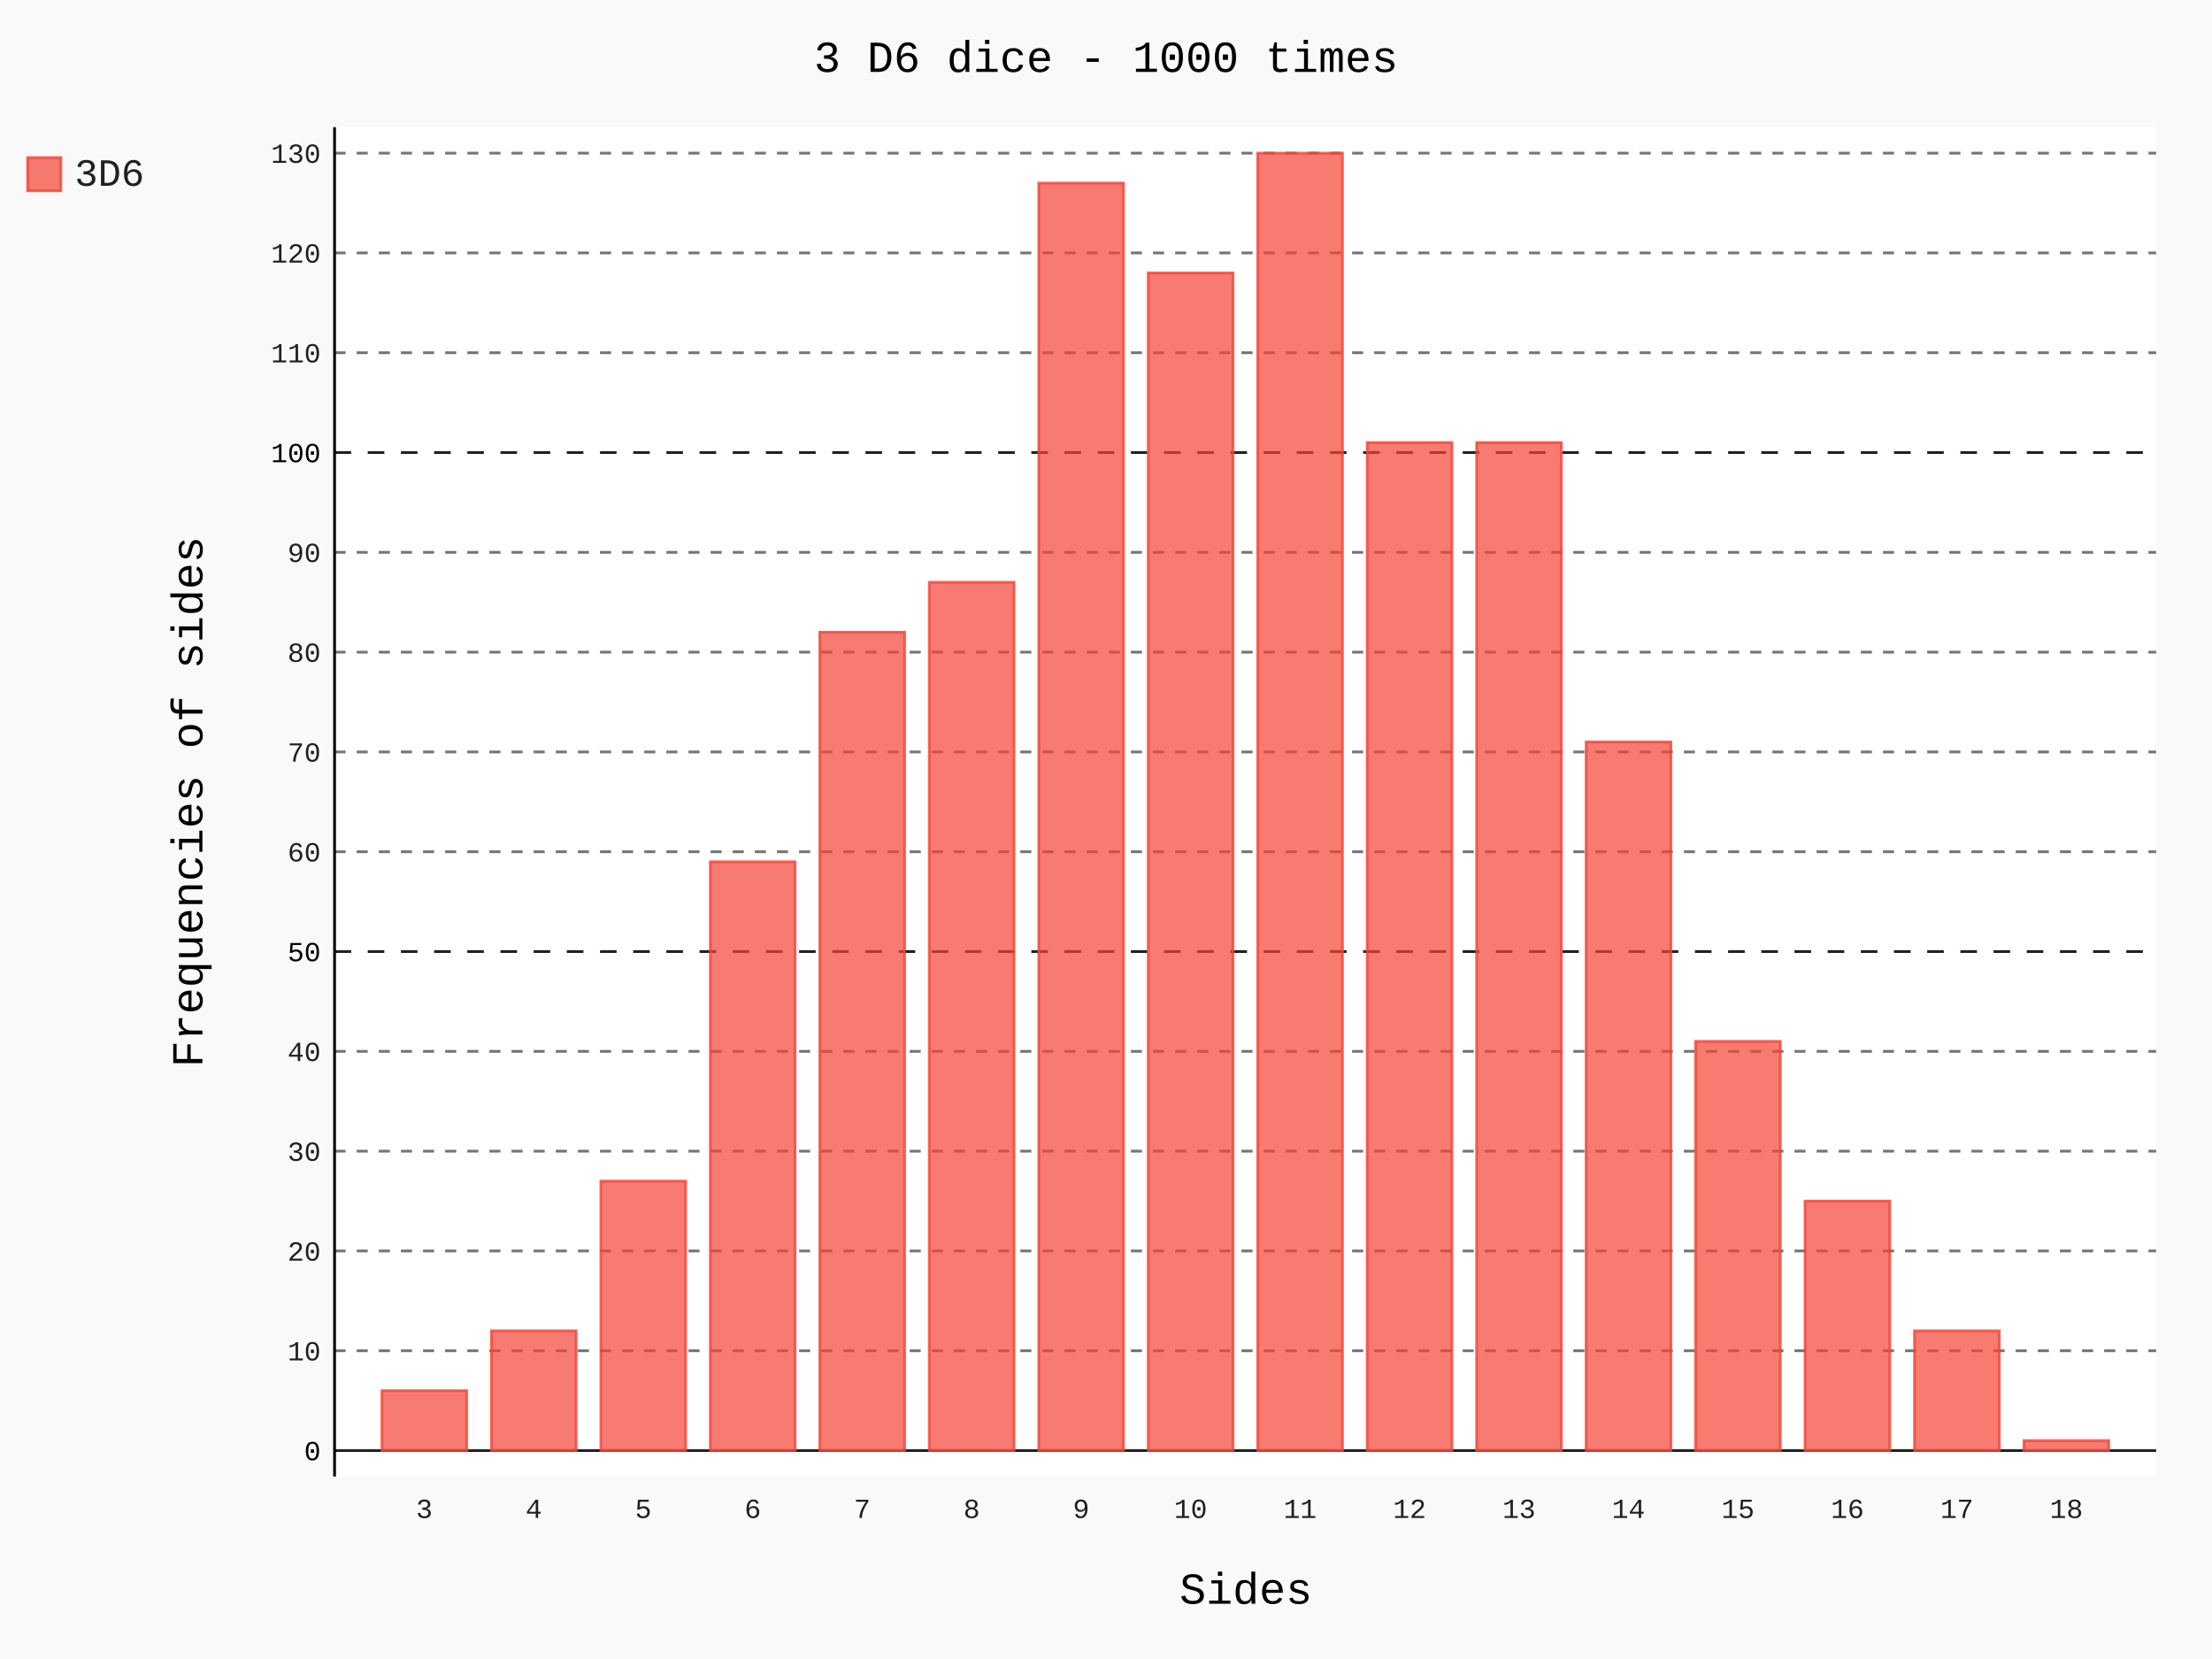
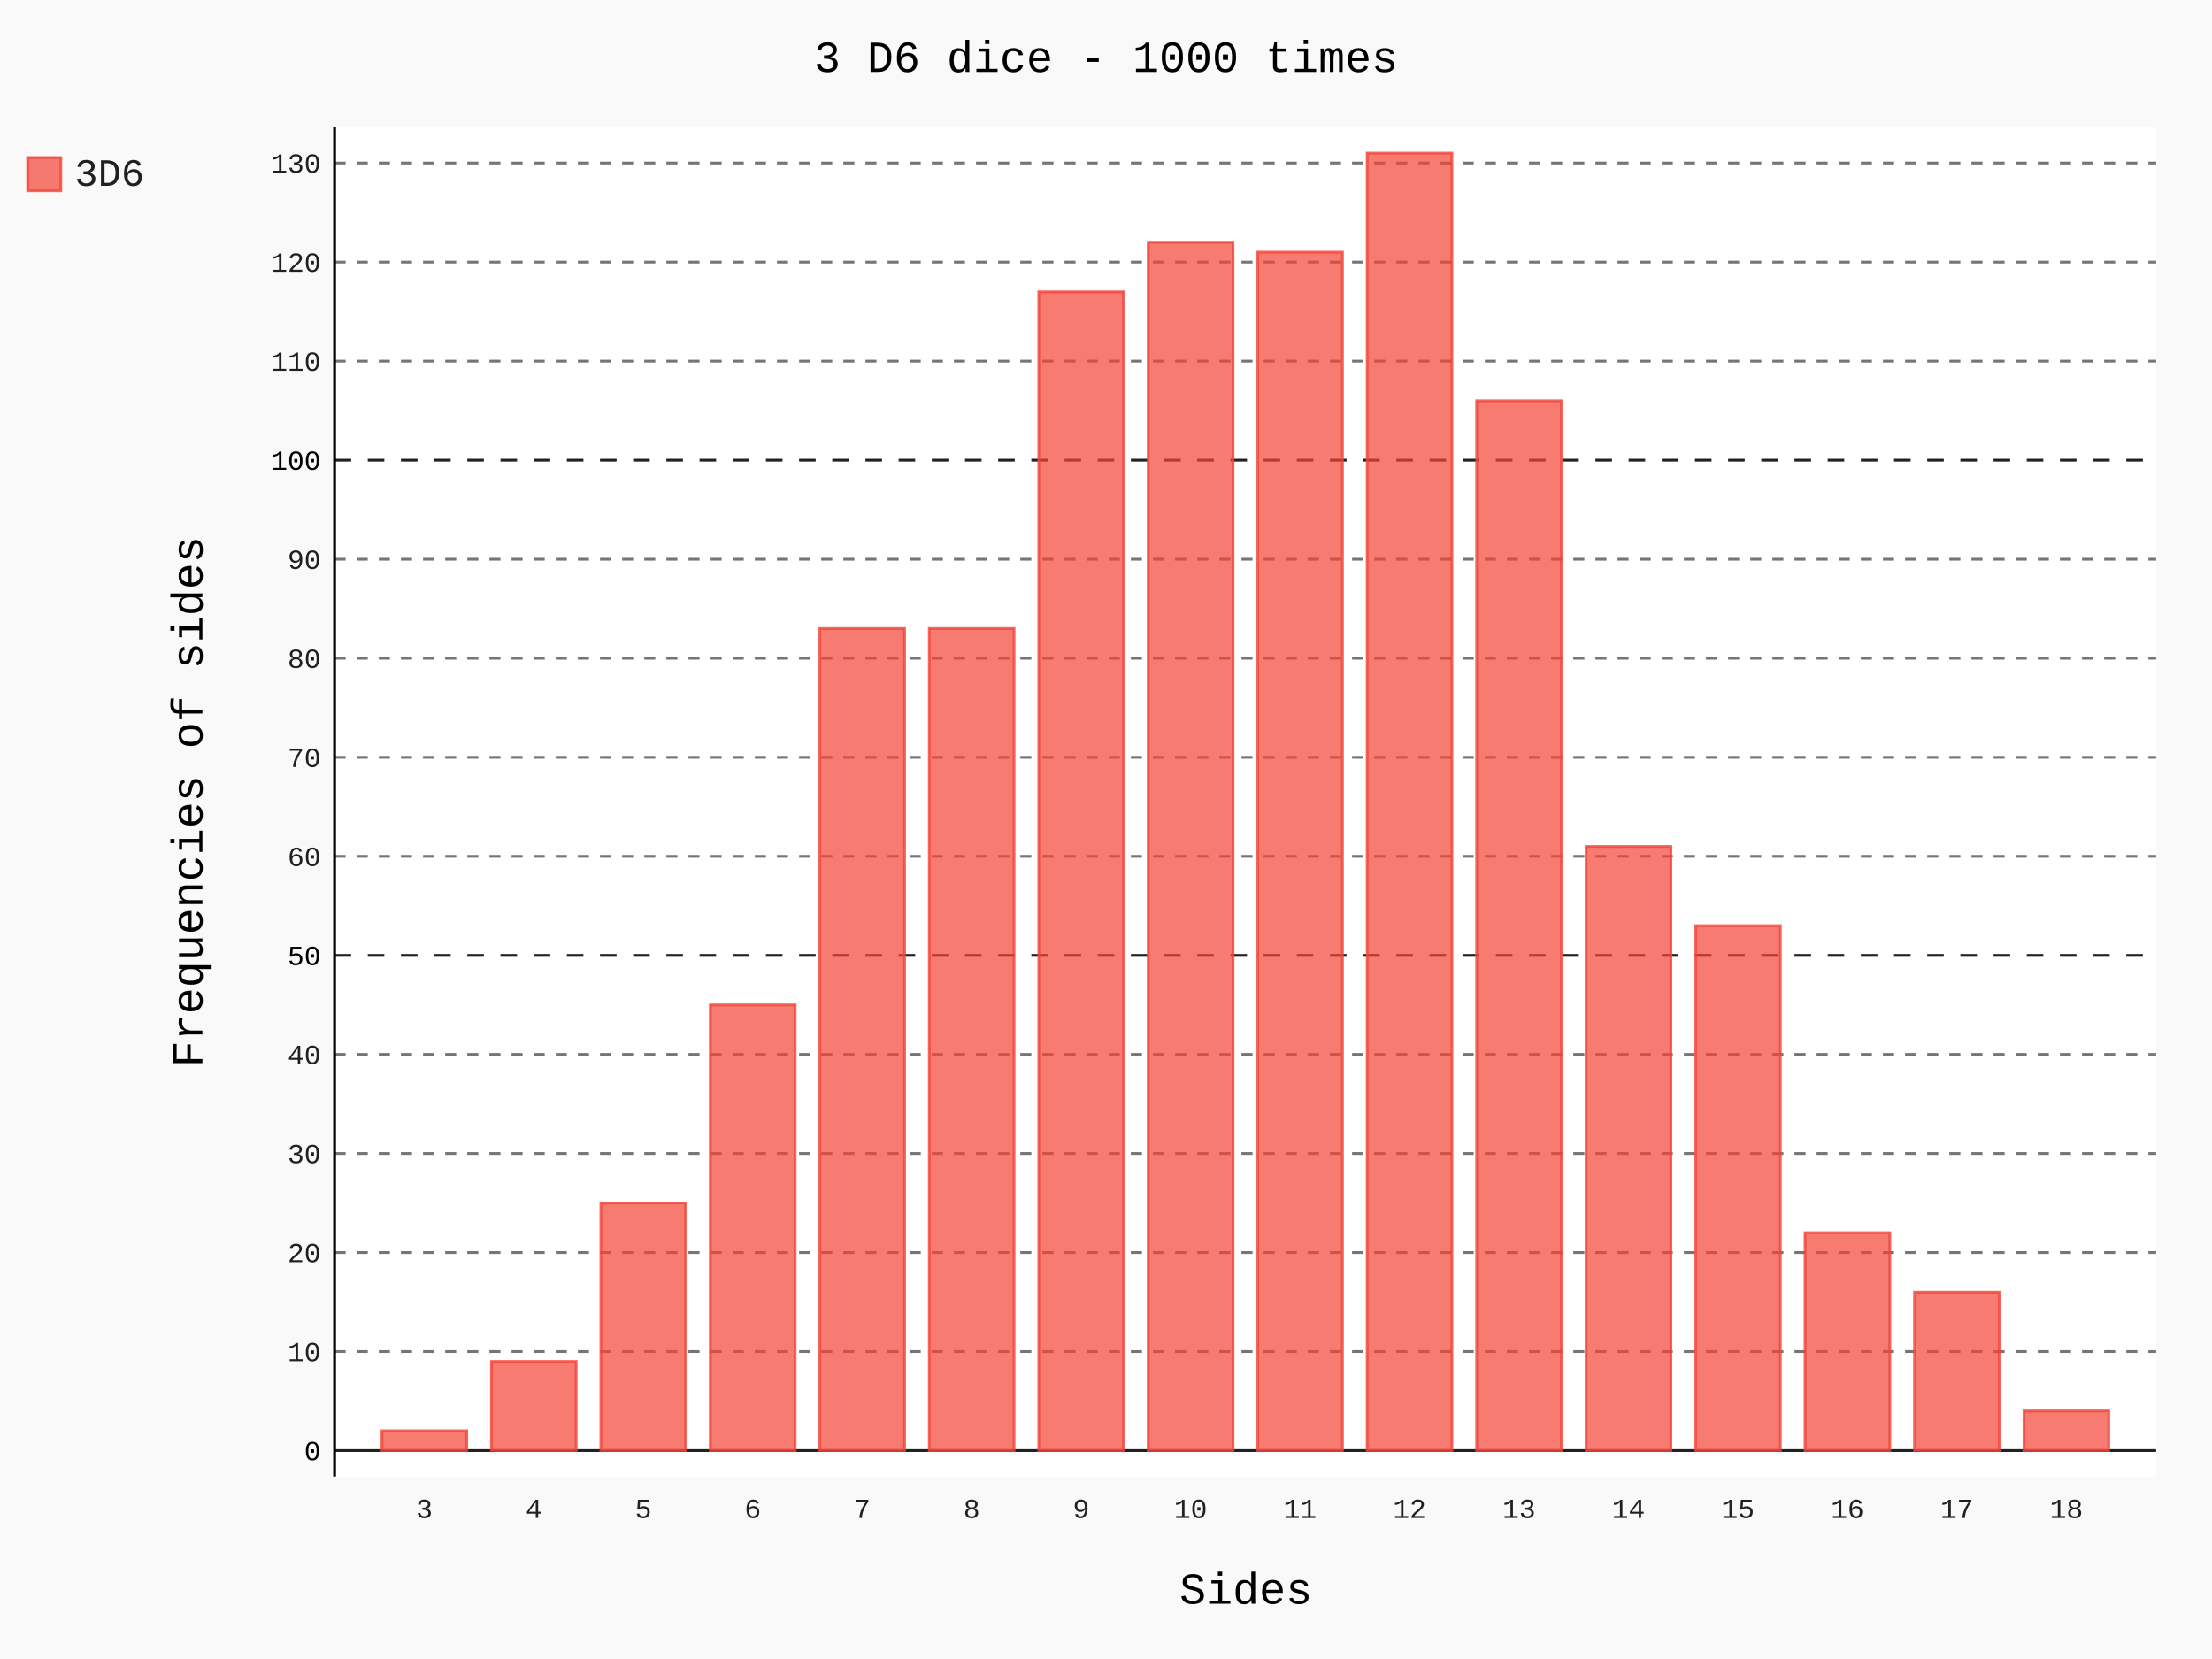
- <svg xmlns="http://www.w3.org/2000/svg" class="pygal-chart" id="chart-496b58f3-f1a2-4c15-b93a-d50d403ee56e" viewBox="0 0 800 600">
+ <svg xmlns="http://www.w3.org/2000/svg" class="pygal-chart" id="chart-b565e3f2-1ee7-4c2a-9924-fe5c5ed8a418" viewBox="0 0 800 600">
  <defs>
-     <style type="text/css">#chart-496b58f3-f1a2-4c15-b93a-d50d403ee56e{-webkit-user-select:none;-webkit-font-smoothing:antialiased;font-family:Consolas,"Liberation Mono",Menlo,Courier,monospace}#chart-496b58f3-f1a2-4c15-b93a-d50d403ee56e .title{font-family:Consolas,"Liberation Mono",Menlo,Courier,monospace;font-size:16px}#chart-496b58f3-f1a2-4c15-b93a-d50d403ee56e .legends .legend text{font-family:Consolas,"Liberation Mono",Menlo,Courier,monospace;font-size:14px}#chart-496b58f3-f1a2-4c15-b93a-d50d403ee56e .axis text{font-family:Consolas,"Liberation Mono",Menlo,Courier,monospace;font-size:10px}#chart-496b58f3-f1a2-4c15-b93a-d50d403ee56e .axis text.major{font-family:Consolas,"Liberation Mono",Menlo,Courier,monospace;font-size:10px}#chart-496b58f3-f1a2-4c15-b93a-d50d403ee56e .text-overlay text.value{font-family:Consolas,"Liberation Mono",Menlo,Courier,monospace;font-size:16px}#chart-496b58f3-f1a2-4c15-b93a-d50d403ee56e .text-overlay text.label{font-family:Consolas,"Liberation Mono",Menlo,Courier,monospace;font-size:10px}#chart-496b58f3-f1a2-4c15-b93a-d50d403ee56e .tooltip{font-family:Consolas,"Liberation Mono",Menlo,Courier,monospace;font-size:14px}#chart-496b58f3-f1a2-4c15-b93a-d50d403ee56e text.no_data{font-family:Consolas,"Liberation Mono",Menlo,Courier,monospace;font-size:64px}
- #chart-496b58f3-f1a2-4c15-b93a-d50d403ee56e{background-color:rgba(249,249,249,1)}#chart-496b58f3-f1a2-4c15-b93a-d50d403ee56e path,#chart-496b58f3-f1a2-4c15-b93a-d50d403ee56e line,#chart-496b58f3-f1a2-4c15-b93a-d50d403ee56e rect,#chart-496b58f3-f1a2-4c15-b93a-d50d403ee56e circle{-webkit-transition:150ms;-moz-transition:150ms;transition:150ms}#chart-496b58f3-f1a2-4c15-b93a-d50d403ee56e .graph &gt; .background{fill:rgba(249,249,249,1)}#chart-496b58f3-f1a2-4c15-b93a-d50d403ee56e .plot &gt; .background{fill:rgba(255,255,255,1)}#chart-496b58f3-f1a2-4c15-b93a-d50d403ee56e .graph{fill:rgba(0,0,0,.87)}#chart-496b58f3-f1a2-4c15-b93a-d50d403ee56e text.no_data{fill:rgba(0,0,0,1)}#chart-496b58f3-f1a2-4c15-b93a-d50d403ee56e .title{fill:rgba(0,0,0,1)}#chart-496b58f3-f1a2-4c15-b93a-d50d403ee56e .legends .legend text{fill:rgba(0,0,0,.87)}#chart-496b58f3-f1a2-4c15-b93a-d50d403ee56e .legends .legend:hover text{fill:rgba(0,0,0,1)}#chart-496b58f3-f1a2-4c15-b93a-d50d403ee56e .axis .line{stroke:rgba(0,0,0,1)}#chart-496b58f3-f1a2-4c15-b93a-d50d403ee56e .axis .guide.line{stroke:rgba(0,0,0,.54)}#chart-496b58f3-f1a2-4c15-b93a-d50d403ee56e .axis .major.line{stroke:rgba(0,0,0,.87)}#chart-496b58f3-f1a2-4c15-b93a-d50d403ee56e .axis text.major{fill:rgba(0,0,0,1)}#chart-496b58f3-f1a2-4c15-b93a-d50d403ee56e .axis.y .guides:hover .guide.line,#chart-496b58f3-f1a2-4c15-b93a-d50d403ee56e .line-graph .axis.x .guides:hover .guide.line,#chart-496b58f3-f1a2-4c15-b93a-d50d403ee56e .stackedline-graph .axis.x .guides:hover .guide.line,#chart-496b58f3-f1a2-4c15-b93a-d50d403ee56e .xy-graph .axis.x .guides:hover .guide.line{stroke:rgba(0,0,0,1)}#chart-496b58f3-f1a2-4c15-b93a-d50d403ee56e .axis .guides:hover text{fill:rgba(0,0,0,1)}#chart-496b58f3-f1a2-4c15-b93a-d50d403ee56e .reactive{fill-opacity:.7;stroke-opacity:.8}#chart-496b58f3-f1a2-4c15-b93a-d50d403ee56e .ci{stroke:rgba(0,0,0,.87)}#chart-496b58f3-f1a2-4c15-b93a-d50d403ee56e .reactive.active,#chart-496b58f3-f1a2-4c15-b93a-d50d403ee56e .active .reactive{fill-opacity:.8;stroke-opacity:.9;stroke-width:4}#chart-496b58f3-f1a2-4c15-b93a-d50d403ee56e .ci .reactive.active{stroke-width:1.5}#chart-496b58f3-f1a2-4c15-b93a-d50d403ee56e .series text{fill:rgba(0,0,0,1)}#chart-496b58f3-f1a2-4c15-b93a-d50d403ee56e .tooltip rect{fill:rgba(255,255,255,1);stroke:rgba(0,0,0,1);-webkit-transition:opacity 150ms;-moz-transition:opacity 150ms;transition:opacity 150ms}#chart-496b58f3-f1a2-4c15-b93a-d50d403ee56e .tooltip .label{fill:rgba(0,0,0,.87)}#chart-496b58f3-f1a2-4c15-b93a-d50d403ee56e .tooltip .label{fill:rgba(0,0,0,.87)}#chart-496b58f3-f1a2-4c15-b93a-d50d403ee56e .tooltip .legend{font-size:.8em;fill:rgba(0,0,0,.54)}#chart-496b58f3-f1a2-4c15-b93a-d50d403ee56e .tooltip .x_label{font-size:.6em;fill:rgba(0,0,0,1)}#chart-496b58f3-f1a2-4c15-b93a-d50d403ee56e .tooltip .xlink{font-size:.5em;text-decoration:underline}#chart-496b58f3-f1a2-4c15-b93a-d50d403ee56e .tooltip .value{font-size:1.5em}#chart-496b58f3-f1a2-4c15-b93a-d50d403ee56e .bound{font-size:.5em}#chart-496b58f3-f1a2-4c15-b93a-d50d403ee56e .max-value{font-size:.75em;fill:rgba(0,0,0,.54)}#chart-496b58f3-f1a2-4c15-b93a-d50d403ee56e .map-element{fill:rgba(255,255,255,1);stroke:rgba(0,0,0,.54) !important}#chart-496b58f3-f1a2-4c15-b93a-d50d403ee56e .map-element .reactive{fill-opacity:inherit;stroke-opacity:inherit}#chart-496b58f3-f1a2-4c15-b93a-d50d403ee56e .color-0,#chart-496b58f3-f1a2-4c15-b93a-d50d403ee56e .color-0 a:visited{stroke:#F44336;fill:#F44336}#chart-496b58f3-f1a2-4c15-b93a-d50d403ee56e .text-overlay .color-0 text{fill:black}
- #chart-496b58f3-f1a2-4c15-b93a-d50d403ee56e text.no_data{text-anchor:middle}#chart-496b58f3-f1a2-4c15-b93a-d50d403ee56e .guide.line{fill:none}#chart-496b58f3-f1a2-4c15-b93a-d50d403ee56e .centered{text-anchor:middle}#chart-496b58f3-f1a2-4c15-b93a-d50d403ee56e .title{text-anchor:middle}#chart-496b58f3-f1a2-4c15-b93a-d50d403ee56e .legends .legend text{fill-opacity:1}#chart-496b58f3-f1a2-4c15-b93a-d50d403ee56e .axis.x text{text-anchor:middle}#chart-496b58f3-f1a2-4c15-b93a-d50d403ee56e .axis.x:not(.web) text[transform]{text-anchor:start}#chart-496b58f3-f1a2-4c15-b93a-d50d403ee56e .axis.x:not(.web) text[transform].backwards{text-anchor:end}#chart-496b58f3-f1a2-4c15-b93a-d50d403ee56e .axis.y text{text-anchor:end}#chart-496b58f3-f1a2-4c15-b93a-d50d403ee56e .axis.y text[transform].backwards{text-anchor:start}#chart-496b58f3-f1a2-4c15-b93a-d50d403ee56e .axis.y2 text{text-anchor:start}#chart-496b58f3-f1a2-4c15-b93a-d50d403ee56e .axis.y2 text[transform].backwards{text-anchor:end}#chart-496b58f3-f1a2-4c15-b93a-d50d403ee56e .axis .guide.line{stroke-dasharray:4,4}#chart-496b58f3-f1a2-4c15-b93a-d50d403ee56e .axis .major.guide.line{stroke-dasharray:6,6}#chart-496b58f3-f1a2-4c15-b93a-d50d403ee56e .horizontal .axis.y .guide.line,#chart-496b58f3-f1a2-4c15-b93a-d50d403ee56e .horizontal .axis.y2 .guide.line,#chart-496b58f3-f1a2-4c15-b93a-d50d403ee56e .vertical .axis.x .guide.line{opacity:0}#chart-496b58f3-f1a2-4c15-b93a-d50d403ee56e .horizontal .axis.always_show .guide.line,#chart-496b58f3-f1a2-4c15-b93a-d50d403ee56e .vertical .axis.always_show .guide.line{opacity:1 !important}#chart-496b58f3-f1a2-4c15-b93a-d50d403ee56e .axis.y .guides:hover .guide.line,#chart-496b58f3-f1a2-4c15-b93a-d50d403ee56e .axis.y2 .guides:hover .guide.line,#chart-496b58f3-f1a2-4c15-b93a-d50d403ee56e .axis.x .guides:hover .guide.line{opacity:1}#chart-496b58f3-f1a2-4c15-b93a-d50d403ee56e .axis .guides:hover text{opacity:1}#chart-496b58f3-f1a2-4c15-b93a-d50d403ee56e .nofill{fill:none}#chart-496b58f3-f1a2-4c15-b93a-d50d403ee56e .subtle-fill{fill-opacity:.2}#chart-496b58f3-f1a2-4c15-b93a-d50d403ee56e .dot{stroke-width:1px;fill-opacity:1}#chart-496b58f3-f1a2-4c15-b93a-d50d403ee56e .dot.active{stroke-width:5px}#chart-496b58f3-f1a2-4c15-b93a-d50d403ee56e .dot.negative{fill:transparent}#chart-496b58f3-f1a2-4c15-b93a-d50d403ee56e text,#chart-496b58f3-f1a2-4c15-b93a-d50d403ee56e tspan{stroke:none !important}#chart-496b58f3-f1a2-4c15-b93a-d50d403ee56e .series text.active{opacity:1}#chart-496b58f3-f1a2-4c15-b93a-d50d403ee56e .tooltip rect{fill-opacity:.95;stroke-width:.5}#chart-496b58f3-f1a2-4c15-b93a-d50d403ee56e .tooltip text{fill-opacity:1}#chart-496b58f3-f1a2-4c15-b93a-d50d403ee56e .showable{visibility:hidden}#chart-496b58f3-f1a2-4c15-b93a-d50d403ee56e .showable.shown{visibility:visible}#chart-496b58f3-f1a2-4c15-b93a-d50d403ee56e .gauge-background{fill:rgba(229,229,229,1);stroke:none}#chart-496b58f3-f1a2-4c15-b93a-d50d403ee56e .bg-lines{stroke:rgba(249,249,249,1);stroke-width:2px}</style>
+     <style type="text/css">#chart-b565e3f2-1ee7-4c2a-9924-fe5c5ed8a418{-webkit-user-select:none;-webkit-font-smoothing:antialiased;font-family:Consolas,"Liberation Mono",Menlo,Courier,monospace}#chart-b565e3f2-1ee7-4c2a-9924-fe5c5ed8a418 .title{font-family:Consolas,"Liberation Mono",Menlo,Courier,monospace;font-size:16px}#chart-b565e3f2-1ee7-4c2a-9924-fe5c5ed8a418 .legends .legend text{font-family:Consolas,"Liberation Mono",Menlo,Courier,monospace;font-size:14px}#chart-b565e3f2-1ee7-4c2a-9924-fe5c5ed8a418 .axis text{font-family:Consolas,"Liberation Mono",Menlo,Courier,monospace;font-size:10px}#chart-b565e3f2-1ee7-4c2a-9924-fe5c5ed8a418 .axis text.major{font-family:Consolas,"Liberation Mono",Menlo,Courier,monospace;font-size:10px}#chart-b565e3f2-1ee7-4c2a-9924-fe5c5ed8a418 .text-overlay text.value{font-family:Consolas,"Liberation Mono",Menlo,Courier,monospace;font-size:16px}#chart-b565e3f2-1ee7-4c2a-9924-fe5c5ed8a418 .text-overlay text.label{font-family:Consolas,"Liberation Mono",Menlo,Courier,monospace;font-size:10px}#chart-b565e3f2-1ee7-4c2a-9924-fe5c5ed8a418 .tooltip{font-family:Consolas,"Liberation Mono",Menlo,Courier,monospace;font-size:14px}#chart-b565e3f2-1ee7-4c2a-9924-fe5c5ed8a418 text.no_data{font-family:Consolas,"Liberation Mono",Menlo,Courier,monospace;font-size:64px}
+ #chart-b565e3f2-1ee7-4c2a-9924-fe5c5ed8a418{background-color:rgba(249,249,249,1)}#chart-b565e3f2-1ee7-4c2a-9924-fe5c5ed8a418 path,#chart-b565e3f2-1ee7-4c2a-9924-fe5c5ed8a418 line,#chart-b565e3f2-1ee7-4c2a-9924-fe5c5ed8a418 rect,#chart-b565e3f2-1ee7-4c2a-9924-fe5c5ed8a418 circle{-webkit-transition:150ms;-moz-transition:150ms;transition:150ms}#chart-b565e3f2-1ee7-4c2a-9924-fe5c5ed8a418 .graph &gt; .background{fill:rgba(249,249,249,1)}#chart-b565e3f2-1ee7-4c2a-9924-fe5c5ed8a418 .plot &gt; .background{fill:rgba(255,255,255,1)}#chart-b565e3f2-1ee7-4c2a-9924-fe5c5ed8a418 .graph{fill:rgba(0,0,0,.87)}#chart-b565e3f2-1ee7-4c2a-9924-fe5c5ed8a418 text.no_data{fill:rgba(0,0,0,1)}#chart-b565e3f2-1ee7-4c2a-9924-fe5c5ed8a418 .title{fill:rgba(0,0,0,1)}#chart-b565e3f2-1ee7-4c2a-9924-fe5c5ed8a418 .legends .legend text{fill:rgba(0,0,0,.87)}#chart-b565e3f2-1ee7-4c2a-9924-fe5c5ed8a418 .legends .legend:hover text{fill:rgba(0,0,0,1)}#chart-b565e3f2-1ee7-4c2a-9924-fe5c5ed8a418 .axis .line{stroke:rgba(0,0,0,1)}#chart-b565e3f2-1ee7-4c2a-9924-fe5c5ed8a418 .axis .guide.line{stroke:rgba(0,0,0,.54)}#chart-b565e3f2-1ee7-4c2a-9924-fe5c5ed8a418 .axis .major.line{stroke:rgba(0,0,0,.87)}#chart-b565e3f2-1ee7-4c2a-9924-fe5c5ed8a418 .axis text.major{fill:rgba(0,0,0,1)}#chart-b565e3f2-1ee7-4c2a-9924-fe5c5ed8a418 .axis.y .guides:hover .guide.line,#chart-b565e3f2-1ee7-4c2a-9924-fe5c5ed8a418 .line-graph .axis.x .guides:hover .guide.line,#chart-b565e3f2-1ee7-4c2a-9924-fe5c5ed8a418 .stackedline-graph .axis.x .guides:hover .guide.line,#chart-b565e3f2-1ee7-4c2a-9924-fe5c5ed8a418 .xy-graph .axis.x .guides:hover .guide.line{stroke:rgba(0,0,0,1)}#chart-b565e3f2-1ee7-4c2a-9924-fe5c5ed8a418 .axis .guides:hover text{fill:rgba(0,0,0,1)}#chart-b565e3f2-1ee7-4c2a-9924-fe5c5ed8a418 .reactive{fill-opacity:.7;stroke-opacity:.8}#chart-b565e3f2-1ee7-4c2a-9924-fe5c5ed8a418 .ci{stroke:rgba(0,0,0,.87)}#chart-b565e3f2-1ee7-4c2a-9924-fe5c5ed8a418 .reactive.active,#chart-b565e3f2-1ee7-4c2a-9924-fe5c5ed8a418 .active .reactive{fill-opacity:.8;stroke-opacity:.9;stroke-width:4}#chart-b565e3f2-1ee7-4c2a-9924-fe5c5ed8a418 .ci .reactive.active{stroke-width:1.5}#chart-b565e3f2-1ee7-4c2a-9924-fe5c5ed8a418 .series text{fill:rgba(0,0,0,1)}#chart-b565e3f2-1ee7-4c2a-9924-fe5c5ed8a418 .tooltip rect{fill:rgba(255,255,255,1);stroke:rgba(0,0,0,1);-webkit-transition:opacity 150ms;-moz-transition:opacity 150ms;transition:opacity 150ms}#chart-b565e3f2-1ee7-4c2a-9924-fe5c5ed8a418 .tooltip .label{fill:rgba(0,0,0,.87)}#chart-b565e3f2-1ee7-4c2a-9924-fe5c5ed8a418 .tooltip .label{fill:rgba(0,0,0,.87)}#chart-b565e3f2-1ee7-4c2a-9924-fe5c5ed8a418 .tooltip .legend{font-size:.8em;fill:rgba(0,0,0,.54)}#chart-b565e3f2-1ee7-4c2a-9924-fe5c5ed8a418 .tooltip .x_label{font-size:.6em;fill:rgba(0,0,0,1)}#chart-b565e3f2-1ee7-4c2a-9924-fe5c5ed8a418 .tooltip .xlink{font-size:.5em;text-decoration:underline}#chart-b565e3f2-1ee7-4c2a-9924-fe5c5ed8a418 .tooltip .value{font-size:1.5em}#chart-b565e3f2-1ee7-4c2a-9924-fe5c5ed8a418 .bound{font-size:.5em}#chart-b565e3f2-1ee7-4c2a-9924-fe5c5ed8a418 .max-value{font-size:.75em;fill:rgba(0,0,0,.54)}#chart-b565e3f2-1ee7-4c2a-9924-fe5c5ed8a418 .map-element{fill:rgba(255,255,255,1);stroke:rgba(0,0,0,.54) !important}#chart-b565e3f2-1ee7-4c2a-9924-fe5c5ed8a418 .map-element .reactive{fill-opacity:inherit;stroke-opacity:inherit}#chart-b565e3f2-1ee7-4c2a-9924-fe5c5ed8a418 .color-0,#chart-b565e3f2-1ee7-4c2a-9924-fe5c5ed8a418 .color-0 a:visited{stroke:#F44336;fill:#F44336}#chart-b565e3f2-1ee7-4c2a-9924-fe5c5ed8a418 .text-overlay .color-0 text{fill:black}
+ #chart-b565e3f2-1ee7-4c2a-9924-fe5c5ed8a418 text.no_data{text-anchor:middle}#chart-b565e3f2-1ee7-4c2a-9924-fe5c5ed8a418 .guide.line{fill:none}#chart-b565e3f2-1ee7-4c2a-9924-fe5c5ed8a418 .centered{text-anchor:middle}#chart-b565e3f2-1ee7-4c2a-9924-fe5c5ed8a418 .title{text-anchor:middle}#chart-b565e3f2-1ee7-4c2a-9924-fe5c5ed8a418 .legends .legend text{fill-opacity:1}#chart-b565e3f2-1ee7-4c2a-9924-fe5c5ed8a418 .axis.x text{text-anchor:middle}#chart-b565e3f2-1ee7-4c2a-9924-fe5c5ed8a418 .axis.x:not(.web) text[transform]{text-anchor:start}#chart-b565e3f2-1ee7-4c2a-9924-fe5c5ed8a418 .axis.x:not(.web) text[transform].backwards{text-anchor:end}#chart-b565e3f2-1ee7-4c2a-9924-fe5c5ed8a418 .axis.y text{text-anchor:end}#chart-b565e3f2-1ee7-4c2a-9924-fe5c5ed8a418 .axis.y text[transform].backwards{text-anchor:start}#chart-b565e3f2-1ee7-4c2a-9924-fe5c5ed8a418 .axis.y2 text{text-anchor:start}#chart-b565e3f2-1ee7-4c2a-9924-fe5c5ed8a418 .axis.y2 text[transform].backwards{text-anchor:end}#chart-b565e3f2-1ee7-4c2a-9924-fe5c5ed8a418 .axis .guide.line{stroke-dasharray:4,4}#chart-b565e3f2-1ee7-4c2a-9924-fe5c5ed8a418 .axis .major.guide.line{stroke-dasharray:6,6}#chart-b565e3f2-1ee7-4c2a-9924-fe5c5ed8a418 .horizontal .axis.y .guide.line,#chart-b565e3f2-1ee7-4c2a-9924-fe5c5ed8a418 .horizontal .axis.y2 .guide.line,#chart-b565e3f2-1ee7-4c2a-9924-fe5c5ed8a418 .vertical .axis.x .guide.line{opacity:0}#chart-b565e3f2-1ee7-4c2a-9924-fe5c5ed8a418 .horizontal .axis.always_show .guide.line,#chart-b565e3f2-1ee7-4c2a-9924-fe5c5ed8a418 .vertical .axis.always_show .guide.line{opacity:1 !important}#chart-b565e3f2-1ee7-4c2a-9924-fe5c5ed8a418 .axis.y .guides:hover .guide.line,#chart-b565e3f2-1ee7-4c2a-9924-fe5c5ed8a418 .axis.y2 .guides:hover .guide.line,#chart-b565e3f2-1ee7-4c2a-9924-fe5c5ed8a418 .axis.x .guides:hover .guide.line{opacity:1}#chart-b565e3f2-1ee7-4c2a-9924-fe5c5ed8a418 .axis .guides:hover text{opacity:1}#chart-b565e3f2-1ee7-4c2a-9924-fe5c5ed8a418 .nofill{fill:none}#chart-b565e3f2-1ee7-4c2a-9924-fe5c5ed8a418 .subtle-fill{fill-opacity:.2}#chart-b565e3f2-1ee7-4c2a-9924-fe5c5ed8a418 .dot{stroke-width:1px;fill-opacity:1}#chart-b565e3f2-1ee7-4c2a-9924-fe5c5ed8a418 .dot.active{stroke-width:5px}#chart-b565e3f2-1ee7-4c2a-9924-fe5c5ed8a418 .dot.negative{fill:transparent}#chart-b565e3f2-1ee7-4c2a-9924-fe5c5ed8a418 text,#chart-b565e3f2-1ee7-4c2a-9924-fe5c5ed8a418 tspan{stroke:none !important}#chart-b565e3f2-1ee7-4c2a-9924-fe5c5ed8a418 .series text.active{opacity:1}#chart-b565e3f2-1ee7-4c2a-9924-fe5c5ed8a418 .tooltip rect{fill-opacity:.95;stroke-width:.5}#chart-b565e3f2-1ee7-4c2a-9924-fe5c5ed8a418 .tooltip text{fill-opacity:1}#chart-b565e3f2-1ee7-4c2a-9924-fe5c5ed8a418 .showable{visibility:hidden}#chart-b565e3f2-1ee7-4c2a-9924-fe5c5ed8a418 .showable.shown{visibility:visible}#chart-b565e3f2-1ee7-4c2a-9924-fe5c5ed8a418 .gauge-background{fill:rgba(229,229,229,1);stroke:none}#chart-b565e3f2-1ee7-4c2a-9924-fe5c5ed8a418 .bg-lines{stroke:rgba(249,249,249,1);stroke-width:2px}</style>
  </defs>
  <g class="graph bar-graph vertical">
    <rect class="background" height="600" width="800" x="0" y="0" />
    <g class="plot" transform="translate(121, 46)">
      <rect class="background" height="488" width="658.8" x="0" y="0" />
      <g class="axis y always_show">
        <g class="guides">
          <path class="axis major line" d="M0 478.615 h658.8" />
          <text class="major" x="-5" y="482.115">0</text>
        </g>
        <g class="guides">
-           <path class="guide line" d="M0 442.521 h658.8" />
-           <text class="" x="-5" y="446.021">10</text>
-         </g>
-         <g class="guides">
-           <path class="guide line" d="M0 406.426 h658.8" />
-           <text class="" x="-5" y="409.926">20</text>
-         </g>
-         <g class="guides">
-           <path class="guide line" d="M0 370.331 h658.8" />
-           <text class="" x="-5" y="373.831">30</text>
-         </g>
-         <g class="guides">
-           <path class="guide line" d="M0 334.237 h658.8" />
-           <text class="" x="-5" y="337.737">40</text>
-         </g>
-         <g class="guides">
-           <path class="major guide line" d="M0 298.142 h658.8" />
-           <text class="major" x="-5" y="301.642">50</text>
-         </g>
-         <g class="guides">
-           <path class="guide line" d="M0 262.047 h658.8" />
-           <text class="" x="-5" y="265.547">60</text>
-         </g>
-         <g class="guides">
-           <path class="guide line" d="M0 225.953 h658.8" />
-           <text class="" x="-5" y="229.453">70</text>
-         </g>
-         <g class="guides">
-           <path class="guide line" d="M0 189.858 h658.8" />
-           <text class="" x="-5" y="193.358">80</text>
-         </g>
-         <g class="guides">
-           <path class="guide line" d="M0 153.763 h658.8" />
-           <text class="" x="-5" y="157.263">90</text>
-         </g>
-         <g class="guides">
-           <path class="major guide line" d="M0 117.669 h658.8" />
-           <text class="major" x="-5" y="121.169">100</text>
-         </g>
-         <g class="guides">
-           <path class="guide line" d="M0 81.574 h658.8" />
-           <text class="" x="-5" y="85.074">110</text>
-         </g>
-         <g class="guides">
-           <path class="guide line" d="M0 45.479 h658.8" />
-           <text class="" x="-5" y="48.979">120</text>
-         </g>
-         <g class="guides">
-           <path class="guide line" d="M0 9.385 h658.8" />
-           <text class="" x="-5" y="12.885">130</text>
+           <path class="guide line" d="M0 442.796 h658.8" />
+           <text class="" x="-5" y="446.296">10</text>
+         </g>
+         <g class="guides">
+           <path class="guide line" d="M0 406.977 h658.8" />
+           <text class="" x="-5" y="410.477">20</text>
+         </g>
+         <g class="guides">
+           <path class="guide line" d="M0 371.158 h658.8" />
+           <text class="" x="-5" y="374.658">30</text>
+         </g>
+         <g class="guides">
+           <path class="guide line" d="M0 335.339 h658.8" />
+           <text class="" x="-5" y="338.839">40</text>
+         </g>
+         <g class="guides">
+           <path class="major guide line" d="M0 299.52 h658.8" />
+           <text class="major" x="-5" y="303.02">50</text>
+         </g>
+         <g class="guides">
+           <path class="guide line" d="M0 263.701 h658.8" />
+           <text class="" x="-5" y="267.201">60</text>
+         </g>
+         <g class="guides">
+           <path class="guide line" d="M0 227.881 h658.8" />
+           <text class="" x="-5" y="231.381">70</text>
+         </g>
+         <g class="guides">
+           <path class="guide line" d="M0 192.062 h658.8" />
+           <text class="" x="-5" y="195.562">80</text>
+         </g>
+         <g class="guides">
+           <path class="guide line" d="M0 156.243 h658.8" />
+           <text class="" x="-5" y="159.743">90</text>
+         </g>
+         <g class="guides">
+           <path class="major guide line" d="M0 120.424 h658.8" />
+           <text class="major" x="-5" y="123.924">100</text>
+         </g>
+         <g class="guides">
+           <path class="guide line" d="M0 84.605 h658.8" />
+           <text class="" x="-5" y="88.105">110</text>
+         </g>
+         <g class="guides">
+           <path class="guide line" d="M0 48.786 h658.8" />
+           <text class="" x="-5" y="52.286">120</text>
+         </g>
+         <g class="guides">
+           <path class="guide line" d="M0 12.967 h658.8" />
+           <text class="" x="-5" y="16.467">130</text>
        </g>
      </g>
      <g class="axis x">
        <path class="line" d="M0 0 v488" />
        <g class="guides">
          <path class="guide line" d="M32.465 0 v488" />
          <text class="" x="32.465" y="503.0">3</text>
        </g>
        <g class="guides">
          <path class="guide line" d="M72.056 0 v488" />
          <text class="" x="72.056" y="503.0">4</text>
        </g>
        <g class="guides">
          <path class="guide line" d="M111.648 0 v488" />
          <text class="" x="111.648" y="503.0">5</text>
        </g>
        <g class="guides">
          <path class="guide line" d="M151.239 0 v488" />
          <text class="" x="151.239" y="503.0">6</text>
        </g>
        <g class="guides">
          <path class="guide line" d="M190.83 0 v488" />
          <text class="" x="190.83" y="503.0">7</text>
        </g>
        <g class="guides">
          <path class="guide line" d="M230.422 0 v488" />
          <text class="" x="230.422" y="503.0">8</text>
        </g>
        <g class="guides">
          <path class="guide line" d="M270.013 0 v488" />
          <text class="" x="270.013" y="503.0">9</text>
        </g>
        <g class="guides">
          <path class="guide line" d="M309.604 0 v488" />
          <text class="" x="309.604" y="503.0">10</text>
        </g>
        <g class="guides">
          <path class="guide line" d="M349.196 0 v488" />
          <text class="" x="349.196" y="503.0">11</text>
        </g>
        <g class="guides">
          <path class="guide line" d="M388.787 0 v488" />
          <text class="" x="388.787" y="503.0">12</text>
        </g>
        <g class="guides">
          <path class="guide line" d="M428.378 0 v488" />
          <text class="" x="428.378" y="503.0">13</text>
        </g>
        <g class="guides">
          <path class="guide line" d="M467.97 0 v488" />
          <text class="" x="467.97" y="503.0">14</text>
        </g>
        <g class="guides">
          <path class="guide line" d="M507.561 0 v488" />
          <text class="" x="507.561" y="503.0">15</text>
        </g>
        <g class="guides">
          <path class="guide line" d="M547.152 0 v488" />
          <text class="" x="547.152" y="503.0">16</text>
        </g>
        <g class="guides">
          <path class="guide line" d="M586.744 0 v488" />
          <text class="" x="586.744" y="503.0">17</text>
        </g>
        <g class="guides">
          <path class="guide line" d="M626.335 0 v488" />
          <text class="" x="626.335" y="503.0">18</text>
        </g>
      </g>
      <g class="series serie-0 color-0">
        <g class="bars">
          <g class="bar">
-             <rect class="rect reactive tooltip-trigger" height="21.657" rx="0" ry="0" width="30.66" x="17.135" y="456.959" />
-           </g>
-           <g class="bar">
-             <rect class="rect reactive tooltip-trigger" height="43.314" rx="0" ry="0" width="30.66" x="56.726" y="435.302" />
-           </g>
-           <g class="bar">
-             <rect class="rect reactive tooltip-trigger" height="97.456" rx="0" ry="0" width="30.66" x="96.318" y="381.16" />
-           </g>
-           <g class="bar">
-             <rect class="rect reactive tooltip-trigger" height="212.959" rx="0" ry="0" width="30.66" x="135.909" y="265.657" />
-           </g>
-           <g class="bar">
-             <rect class="rect reactive tooltip-trigger" height="295.976" rx="0" ry="0" width="30.66" x="175.501" y="182.639" />
-           </g>
-           <g class="bar">
-             <rect class="rect reactive tooltip-trigger" height="314.024" rx="0" ry="0" width="30.66" x="215.092" y="164.592" />
-           </g>
-           <g class="bar">
-             <rect class="rect reactive tooltip-trigger" height="458.402" rx="0" ry="0" width="30.66" x="254.683" y="20.213" />
-           </g>
-           <g class="bar">
-             <rect class="rect reactive tooltip-trigger" height="425.917" rx="0" ry="0" width="30.66" x="294.275" y="52.698" />
-           </g>
-           <g class="bar">
-             <rect class="rect reactive tooltip-trigger" height="469.231" rx="0" ry="0" width="30.66" x="333.866" y="9.385" />
-           </g>
-           <g class="bar">
-             <rect class="rect reactive tooltip-trigger" height="364.556" rx="0" ry="0" width="30.66" x="373.457" y="114.059" />
-           </g>
-           <g class="bar">
-             <rect class="rect reactive tooltip-trigger" height="364.556" rx="0" ry="0" width="30.66" x="413.049" y="114.059" />
-           </g>
-           <g class="bar">
-             <rect class="rect reactive tooltip-trigger" height="256.272" rx="0" ry="0" width="30.66" x="452.64" y="222.343" />
-           </g>
-           <g class="bar">
-             <rect class="rect reactive tooltip-trigger" height="147.988" rx="0" ry="0" width="30.66" x="492.231" y="330.627" />
-           </g>
-           <g class="bar">
-             <rect class="rect reactive tooltip-trigger" height="90.237" rx="0" ry="0" width="30.66" x="531.823" y="388.379" />
-           </g>
-           <g class="bar">
-             <rect class="rect reactive tooltip-trigger" height="43.314" rx="0" ry="0" width="30.66" x="571.414" y="435.302" />
-           </g>
-           <g class="bar">
-             <rect class="rect reactive tooltip-trigger" height="3.609" rx="0" ry="0" width="30.66" x="611.005" y="475.006" />
+             <rect class="rect reactive tooltip-trigger" height="7.164" rx="0" ry="0" width="30.66" x="17.135" y="471.452" />
+           </g>
+           <g class="bar">
+             <rect class="rect reactive tooltip-trigger" height="32.237" rx="0" ry="0" width="30.66" x="56.726" y="446.378" />
+           </g>
+           <g class="bar">
+             <rect class="rect reactive tooltip-trigger" height="89.548" rx="0" ry="0" width="30.66" x="96.318" y="389.068" />
+           </g>
+           <g class="bar">
+             <rect class="rect reactive tooltip-trigger" height="161.186" rx="0" ry="0" width="30.66" x="135.909" y="317.429" />
+           </g>
+           <g class="bar">
+             <rect class="rect reactive tooltip-trigger" height="297.299" rx="0" ry="0" width="30.66" x="175.501" y="181.317" />
+           </g>
+           <g class="bar">
+             <rect class="rect reactive tooltip-trigger" height="297.299" rx="0" ry="0" width="30.66" x="215.092" y="181.317" />
+           </g>
+           <g class="bar">
+             <rect class="rect reactive tooltip-trigger" height="419.084" rx="0" ry="0" width="30.66" x="254.683" y="59.531" />
+           </g>
+           <g class="bar">
+             <rect class="rect reactive tooltip-trigger" height="436.994" rx="0" ry="0" width="30.66" x="294.275" y="41.622" />
+           </g>
+           <g class="bar">
+             <rect class="rect reactive tooltip-trigger" height="433.412" rx="0" ry="0" width="30.66" x="333.866" y="45.204" />
+           </g>
+           <g class="bar">
+             <rect class="rect reactive tooltip-trigger" height="469.231" rx="0" ry="0" width="30.66" x="373.457" y="9.385" />
+           </g>
+           <g class="bar">
+             <rect class="rect reactive tooltip-trigger" height="379.683" rx="0" ry="0" width="30.66" x="413.049" y="98.932" />
+           </g>
+           <g class="bar">
+             <rect class="rect reactive tooltip-trigger" height="218.497" rx="0" ry="0" width="30.66" x="452.64" y="260.119" />
+           </g>
+           <g class="bar">
+             <rect class="rect reactive tooltip-trigger" height="189.841" rx="0" ry="0" width="30.66" x="492.231" y="288.774" />
+           </g>
+           <g class="bar">
+             <rect class="rect reactive tooltip-trigger" height="78.802" rx="0" ry="0" width="30.66" x="531.823" y="399.813" />
+           </g>
+           <g class="bar">
+             <rect class="rect reactive tooltip-trigger" height="57.311" rx="0" ry="0" width="30.66" x="571.414" y="421.305" />
+           </g>
+           <g class="bar">
+             <rect class="rect reactive tooltip-trigger" height="14.328" rx="0" ry="0" width="30.66" x="611.005" y="464.288" />
          </g>
        </g>
      </g>
    </g>
    <g class="titles">
      <text class="title plot_title" x="400.0" y="26">3 D6 dice - 1000 times</text>
      <text class="title" x="450.6" y="580">Sides</text>
      <text class="title" transform="rotate(-90 47.2 290)" x="47.2" y="316.0">Frequencies of sides</text>
    </g>
    <g class="plot overlay" transform="translate(121, 46)">
      <g class="series serie-0 color-0" />
    </g>
    <g class="plot text-overlay" transform="translate(121, 46)">
      <g class="series serie-0 color-0" />
    </g>
    <g class="plot tooltip-overlay" transform="translate(121, 46)">
      <g class="tooltip" style="opacity: 0" transform="translate(0 0)">
        <rect class="tooltip-box" height="0" rx="0" ry="0" width="0" />
        <g class="text" />
      </g>
    </g>
    <g class="legends" transform="translate(10, 56)">
      <g class="legend reactive activate-serie" id="activate-serie-0">
        <rect class="color-0 reactive" height="12" width="12" x="0.0" y="1.0" />
        <text x="17.0" y="11.2">3D6</text>
      </g>
    </g>
    <g class="legends" transform="translate(790, 56)" />
  </g>
</svg>
